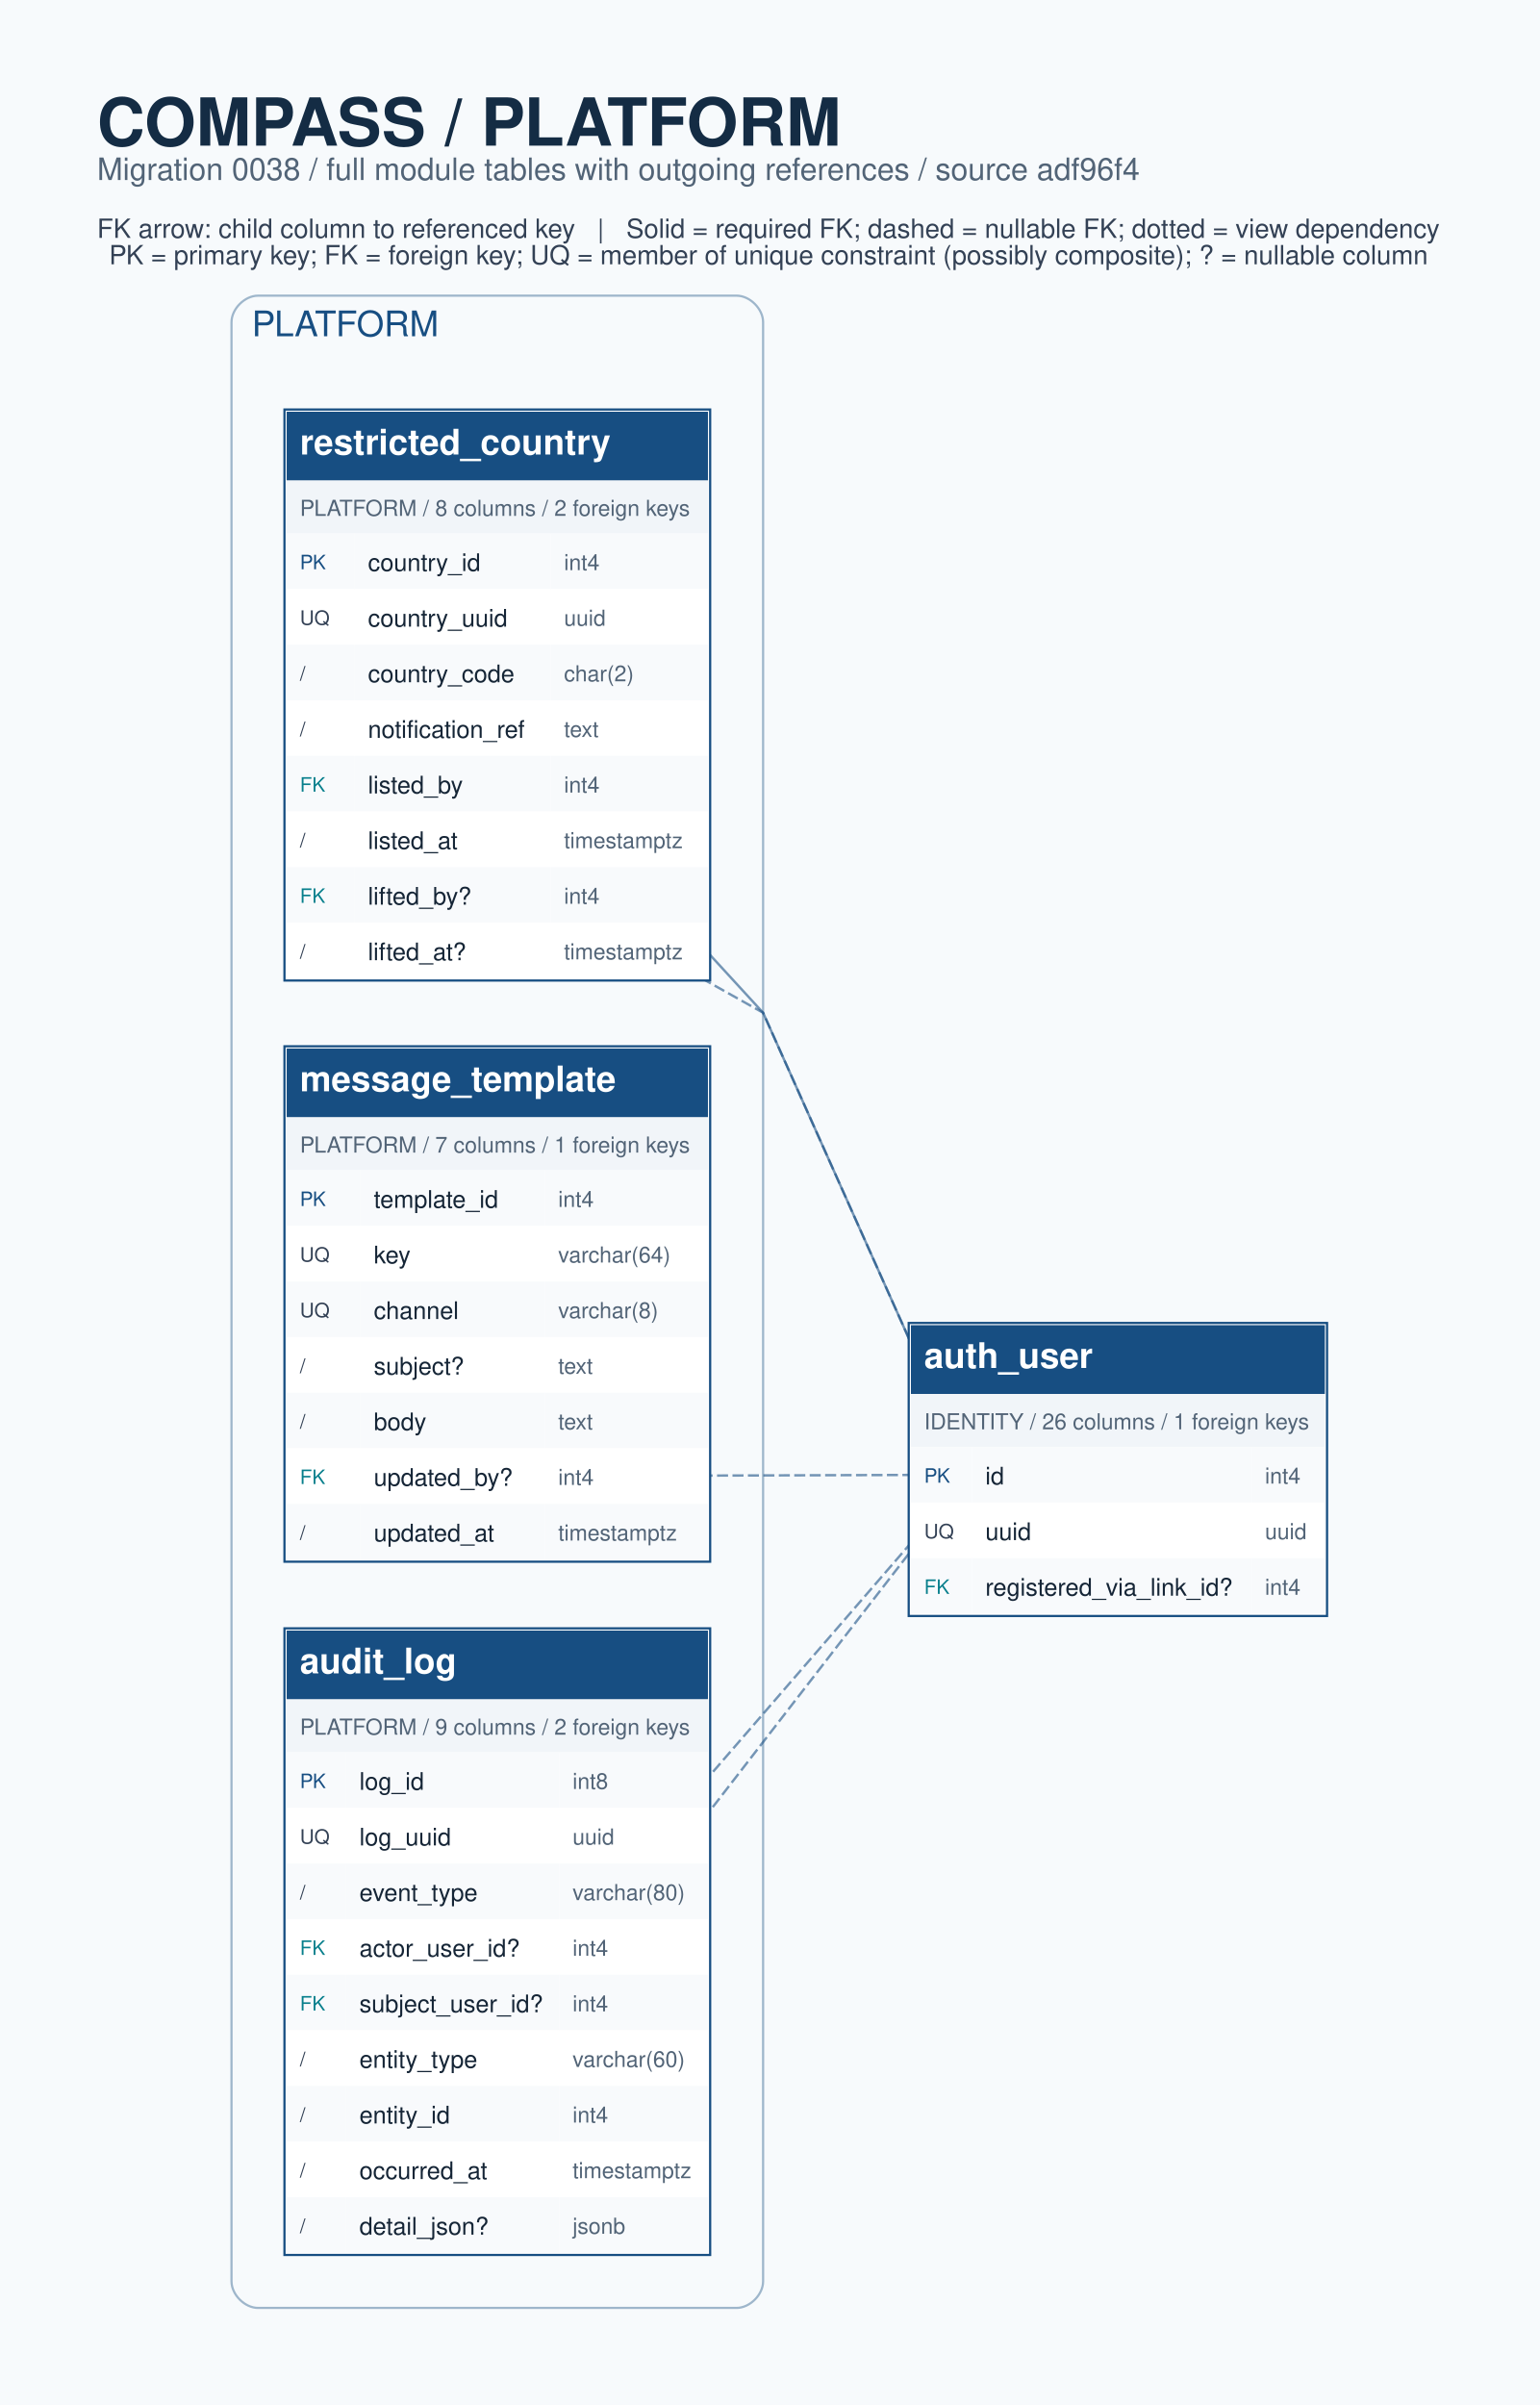
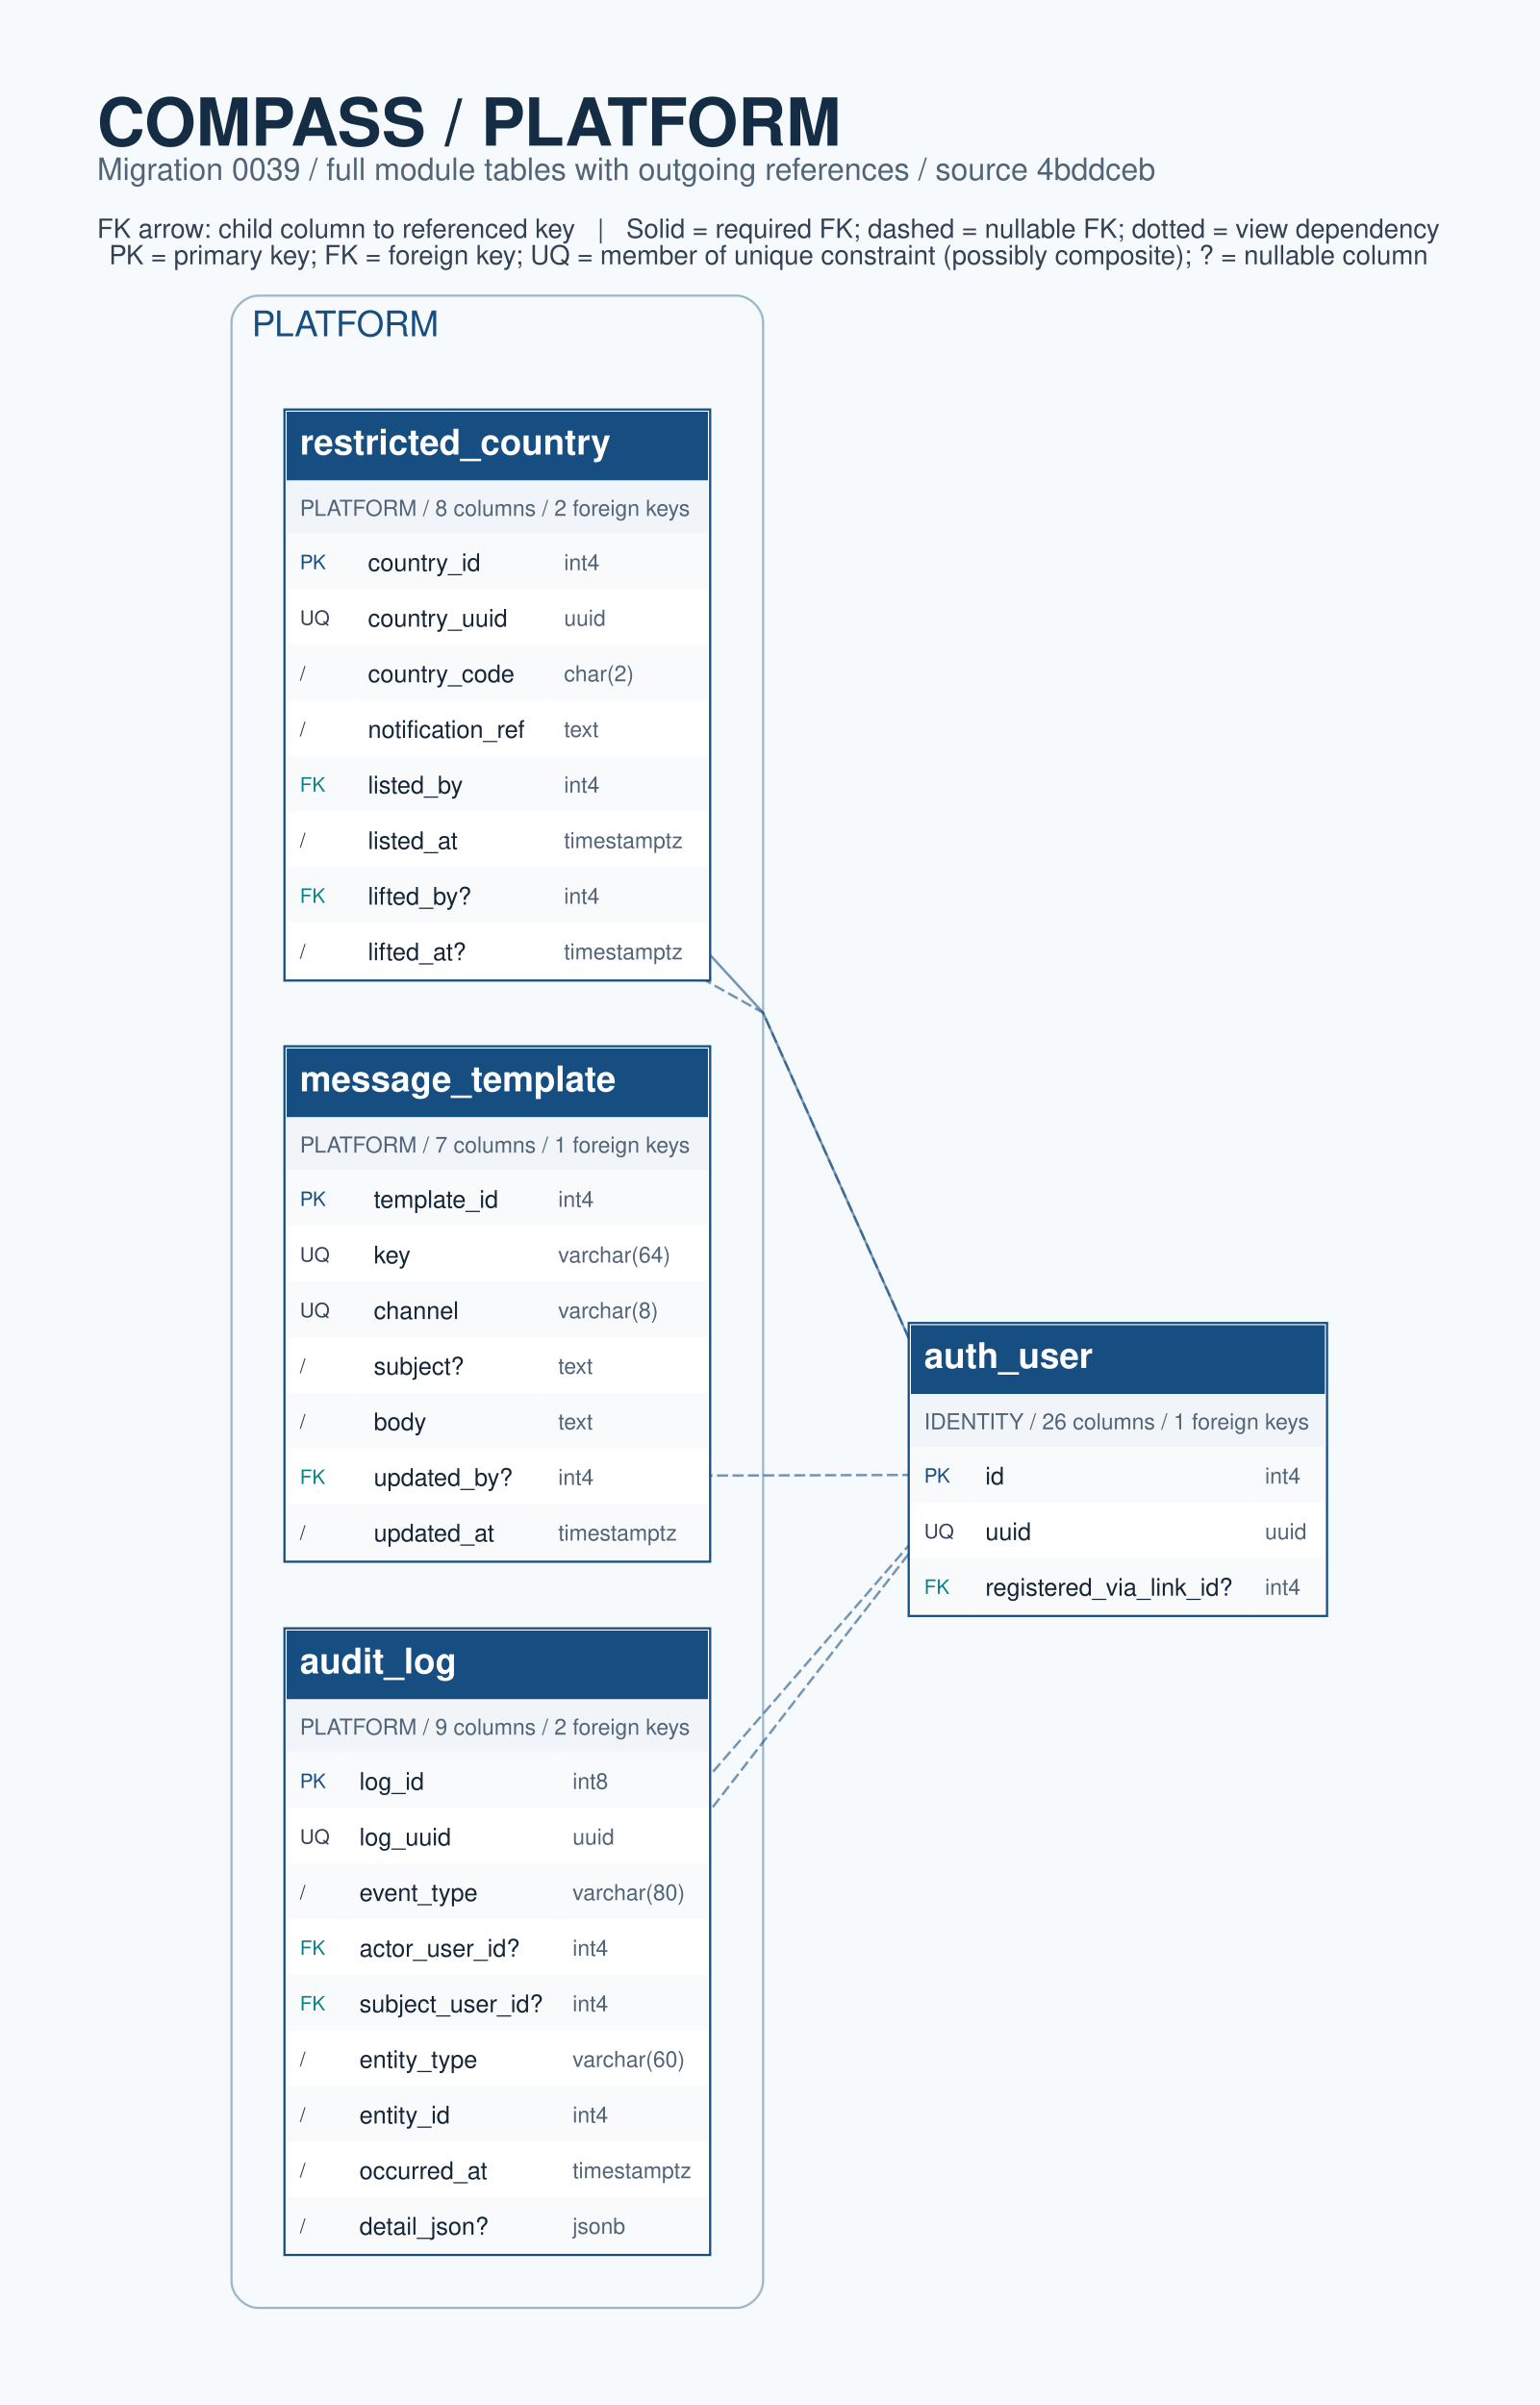
<svg xmlns="http://www.w3.org/2000/svg" xmlns:xlink="http://www.w3.org/1999/xlink" width="698pt" height="1090pt" viewBox="0.00 0.00 698.00 1090.00">
  <g id="graph0" class="graph" transform="scale(1 1) rotate(0) translate(36 1054)">
    <polygon fill="#f7fafc" stroke="none" points="-36,36 -36,-1054 662.45,-1054 662.45,36 -36,36" />
    <text xml:space="preserve" text-anchor="start" x="8" y="-988" font-family="Helvetica,sans-Serif" font-weight="bold" font-size="30.00" fill="#142c44">COMPASS / PLATFORM</text>
-     <text xml:space="preserve" text-anchor="start" x="8" y="-972.4" font-family="Helvetica,sans-Serif" font-size="14.00" fill="#526477">Migration 0038 / full module tables with outgoing references / source adf96f4</text>
+     <text xml:space="preserve" text-anchor="start" x="8" y="-972.4" font-family="Helvetica,sans-Serif" font-size="14.00" fill="#526477">Migration 0039 / full module tables with outgoing references / source 4bddceb</text>
    <text xml:space="preserve" text-anchor="start" x="8" y="-946.2" font-family="Helvetica,sans-Serif" font-size="12.00" fill="#334155">FK arrow: child column to referenced key   |   Solid = required FK; dashed = nullable FK; dotted = view dependency</text>
    <text xml:space="preserve" text-anchor="start" x="13.43" y="-934.2" font-family="Helvetica,sans-Serif" font-size="12.00" fill="#334155">PK = primary key; FK = foreign key; UQ = member of unique constraint (possibly composite); ? = nullable column</text>
    <g id="clust1" class="cluster">
      <path fill="#f7fafc" stroke="#174e82" stroke-opacity="0.396" d="M80.94,-8C80.94,-8 297.89,-8 297.89,-8 303.89,-8 309.89,-14 309.89,-20 309.89,-20 309.89,-908 309.89,-908 309.89,-914 303.89,-920 297.89,-920 297.89,-920 80.94,-920 80.94,-920 74.94,-920 68.94,-914 68.94,-908 68.94,-908 68.94,-20 68.94,-20 68.94,-14 74.94,-8 80.94,-8" />
      <text xml:space="preserve" text-anchor="middle" x="120.5" y="-901.6" font-family="Helvetica,sans-Serif" font-size="16.00" fill="#174e82">PLATFORM</text>
    </g>
    <g id="FK003" class="edge">
      <g id="a_FK003">
        <a xlink:title="FK003 / audit_log_actor_user_id_fkey / audit_log(actor_user_id) to auth_user(id) / FOREIGN KEY (actor_user_id) REFERENCES auth_user(id)">
          <path fill="none" stroke="#174e82" stroke-width="1.1" stroke-dasharray="5,2" stroke-opacity="0.584" d="M218.53,-171.6C218.53,-171.6 367.94,-344.34 398.29,-379.43" />
          <polygon fill="#174e82" fill-opacity="0.584" stroke="#174e82" stroke-width="1.1" stroke-opacity="0.584" points="396.56,-380.91 402.54,-384.34 400,-377.94 396.56,-380.91" />
        </a>
      </g>
    </g>
    <g id="FK004" class="edge">
      <g id="a_FK004">
        <a xlink:title="FK004 / audit_log_subject_user_id_fkey / audit_log(subject_user_id) to auth_user(id) / FOREIGN KEY (subject_user_id) REFERENCES auth_user(id)">
          <path fill="none" stroke="#174e82" stroke-width="1.1" stroke-dasharray="5,2" stroke-opacity="0.584" d="M218.53,-146.4C218.53,-146.4 369.24,-341.16 398.67,-379.2" />
          <polygon fill="#174e82" fill-opacity="0.584" stroke="#174e82" stroke-width="1.1" stroke-opacity="0.584" points="396.83,-380.53 402.61,-384.28 400.43,-377.75 396.83,-380.53" />
        </a>
      </g>
    </g>
    <g id="FK073" class="edge">
      <g id="a_FK073">
        <a xlink:title="FK073 / message_template_updated_by_fkey / message_template(updated_by) to auth_user(id) / FOREIGN KEY (updated_by) REFERENCES auth_user(id)">
          <path fill="none" stroke="#174e82" stroke-width="1.1" stroke-dasharray="5,2" stroke-opacity="0.584" d="M212.01,-385C212.01,-385 360.03,-385.46 395.88,-385.58" />
          <polygon fill="#174e82" fill-opacity="0.584" stroke="#174e82" stroke-width="1.1" stroke-opacity="0.584" points="395.45,-387.85 401.96,-385.59 395.47,-383.3 395.45,-387.85" />
        </a>
      </g>
    </g>
    <g id="FK105" class="edge">
      <g id="a_FK105">
        <a xlink:title="FK105 / restricted_country_lifted_by_fkey / restricted_country(lifted_by) to auth_user(id) / FOREIGN KEY (lifted_by) REFERENCES auth_user(id)">
          <path fill="none" stroke="#174e82" stroke-width="1.1" stroke-dasharray="5,2" stroke-opacity="0.584" d="M214.65,-648.4C214.65,-648.4 309.89,-595 309.89,-595 309.89,-595 383.92,-429.63 400.4,-392.81" />
          <polygon fill="#174e82" fill-opacity="0.584" stroke="#174e82" stroke-width="1.1" stroke-opacity="0.584" points="402.37,-393.98 402.94,-387.12 398.21,-392.12 402.37,-393.98" />
        </a>
      </g>
    </g>
    <g id="FK106" class="edge">
      <g id="a_FK106">
        <a xlink:title="FK106 / restricted_country_listed_by_fkey / restricted_country(listed_by) to auth_user(id) / FOREIGN KEY (listed_by) REFERENCES auth_user(id)">
          <path fill="none" stroke="#174e82" stroke-width="1.1" stroke-opacity="0.584" d="M214.65,-698.8C214.65,-698.8 309.89,-595 309.89,-595 309.89,-595 383.92,-429.63 400.4,-392.81" />
          <polygon fill="#174e82" fill-opacity="0.584" stroke="#174e82" stroke-width="1.1" stroke-opacity="0.584" points="402.37,-393.98 402.94,-387.12 398.21,-392.12 402.37,-393.98" />
        </a>
      </g>
    </g>
    <g id="table_audit_log" class="node">
      <g id="a_table_audit_log">
        <a xlink:href="../table_reference.md#audit-log" xlink:title="audit_log">
          <polygon fill="#ffffff" stroke="none" points="92.94,-32 92.94,-316 285.89,-316 285.89,-32 92.94,-32" />
          <polygon fill="none" stroke="#174e82" points="92.94,-32 92.94,-316 285.89,-316 285.89,-32 92.94,-32" />
          <polygon fill="#174e82" stroke="none" points="93.94,-283.8 93.94,-315 284.89,-315 284.89,-283.8 93.94,-283.8" />
          <text xml:space="preserve" text-anchor="start" x="99.94" y="-295.6" font-family="Helvetica,sans-Serif" font-weight="bold" font-size="16.00" fill="white">audit_log</text>
          <polygon fill="#f1f5f9" stroke="none" points="93.94,-259.8 93.94,-283.8 284.89,-283.8 284.89,-259.8 93.94,-259.8" />
          <text xml:space="preserve" text-anchor="start" x="99.94" y="-267.8" font-family="Helvetica,sans-Serif" font-size="10.00" fill="#526477">PLATFORM / 9 columns / 2 foreign keys</text>
          <polygon fill="#f8fafc" stroke="none" points="93.94,-234.6 93.94,-259.8 120.9,-259.8 120.9,-234.6 93.94,-234.6" />
          <text xml:space="preserve" text-anchor="start" x="99.94" y="-243.6" font-family="Helvetica,sans-Serif" font-size="9.00" fill="#174e82">PK</text>
          <polygon fill="#f8fafc" stroke="none" points="120.9,-234.6 120.9,-259.8 217.53,-259.8 217.53,-234.6 120.9,-234.6" />
          <text xml:space="preserve" text-anchor="start" x="126.9" y="-242.8" font-family="Helvetica,sans-Serif" font-size="11.00" fill="#152536">log_id</text>
          <polygon fill="#f8fafc" stroke="none" points="217.53,-234.6 217.53,-259.8 284.89,-259.8 284.89,-234.6 217.53,-234.6" />
          <text xml:space="preserve" text-anchor="start" x="223.53" y="-243.2" font-family="Helvetica,sans-Serif" font-size="10.00" fill="#526477">int8</text>
          <polygon fill="#ffffff" stroke="none" points="93.94,-209.4 93.94,-234.6 120.9,-234.6 120.9,-209.4 93.94,-209.4" />
          <text xml:space="preserve" text-anchor="start" x="99.94" y="-218.4" font-family="Helvetica,sans-Serif" font-size="9.00" fill="#334155">UQ</text>
          <polygon fill="#ffffff" stroke="none" points="120.9,-209.4 120.9,-234.6 217.53,-234.6 217.53,-209.4 120.9,-209.4" />
          <text xml:space="preserve" text-anchor="start" x="126.9" y="-217.6" font-family="Helvetica,sans-Serif" font-size="11.00" fill="#152536">log_uuid</text>
          <polygon fill="#ffffff" stroke="none" points="217.53,-209.4 217.53,-234.6 284.89,-234.6 284.89,-209.4 217.53,-209.4" />
          <text xml:space="preserve" text-anchor="start" x="223.53" y="-218" font-family="Helvetica,sans-Serif" font-size="10.00" fill="#526477">uuid</text>
          <polygon fill="#f8fafc" stroke="none" points="93.94,-184.2 93.94,-209.4 120.9,-209.4 120.9,-184.2 93.94,-184.2" />
          <text xml:space="preserve" text-anchor="start" x="99.94" y="-193.2" font-family="Helvetica,sans-Serif" font-size="9.00" fill="#334155">/</text>
          <polygon fill="#f8fafc" stroke="none" points="120.9,-184.2 120.9,-209.4 217.53,-209.4 217.53,-184.2 120.9,-184.2" />
          <text xml:space="preserve" text-anchor="start" x="126.9" y="-192.4" font-family="Helvetica,sans-Serif" font-size="11.00" fill="#152536">event_type</text>
          <polygon fill="#f8fafc" stroke="none" points="217.53,-184.2 217.53,-209.4 284.89,-209.4 284.89,-184.2 217.53,-184.2" />
          <text xml:space="preserve" text-anchor="start" x="223.53" y="-192.8" font-family="Helvetica,sans-Serif" font-size="10.00" fill="#526477">varchar(80)</text>
          <polygon fill="#ffffff" stroke="none" points="93.94,-159 93.94,-184.2 120.9,-184.2 120.9,-159 93.94,-159" />
          <text xml:space="preserve" text-anchor="start" x="99.94" y="-168" font-family="Helvetica,sans-Serif" font-size="9.00" fill="#087f8c">FK</text>
          <polygon fill="#ffffff" stroke="none" points="120.9,-159 120.9,-184.2 217.53,-184.2 217.53,-159 120.9,-159" />
          <text xml:space="preserve" text-anchor="start" x="126.9" y="-167.2" font-family="Helvetica,sans-Serif" font-size="11.00" fill="#152536">actor_user_id?</text>
          <polygon fill="#ffffff" stroke="none" points="217.53,-159 217.53,-184.2 284.89,-184.2 284.89,-159 217.53,-159" />
          <text xml:space="preserve" text-anchor="start" x="223.53" y="-167.6" font-family="Helvetica,sans-Serif" font-size="10.00" fill="#526477">int4</text>
          <polygon fill="#f8fafc" stroke="none" points="93.94,-133.8 93.94,-159 120.9,-159 120.9,-133.8 93.94,-133.8" />
          <text xml:space="preserve" text-anchor="start" x="99.94" y="-142.8" font-family="Helvetica,sans-Serif" font-size="9.00" fill="#087f8c">FK</text>
          <polygon fill="#f8fafc" stroke="none" points="120.9,-133.8 120.9,-159 217.53,-159 217.53,-133.8 120.9,-133.8" />
          <text xml:space="preserve" text-anchor="start" x="126.9" y="-142" font-family="Helvetica,sans-Serif" font-size="11.00" fill="#152536">subject_user_id?</text>
          <polygon fill="#f8fafc" stroke="none" points="217.53,-133.8 217.53,-159 284.89,-159 284.89,-133.8 217.53,-133.8" />
          <text xml:space="preserve" text-anchor="start" x="223.53" y="-142.4" font-family="Helvetica,sans-Serif" font-size="10.00" fill="#526477">int4</text>
          <polygon fill="#ffffff" stroke="none" points="93.94,-108.6 93.94,-133.8 120.9,-133.8 120.9,-108.6 93.94,-108.6" />
          <text xml:space="preserve" text-anchor="start" x="99.94" y="-117.6" font-family="Helvetica,sans-Serif" font-size="9.00" fill="#334155">/</text>
          <polygon fill="#ffffff" stroke="none" points="120.9,-108.6 120.9,-133.8 217.53,-133.8 217.53,-108.6 120.9,-108.6" />
          <text xml:space="preserve" text-anchor="start" x="126.9" y="-116.8" font-family="Helvetica,sans-Serif" font-size="11.00" fill="#152536">entity_type</text>
          <polygon fill="#ffffff" stroke="none" points="217.53,-108.6 217.53,-133.8 284.89,-133.8 284.89,-108.6 217.53,-108.6" />
          <text xml:space="preserve" text-anchor="start" x="223.53" y="-117.2" font-family="Helvetica,sans-Serif" font-size="10.00" fill="#526477">varchar(60)</text>
          <polygon fill="#f8fafc" stroke="none" points="93.94,-83.4 93.94,-108.6 120.9,-108.6 120.9,-83.4 93.94,-83.4" />
          <text xml:space="preserve" text-anchor="start" x="99.94" y="-92.4" font-family="Helvetica,sans-Serif" font-size="9.00" fill="#334155">/</text>
          <polygon fill="#f8fafc" stroke="none" points="120.9,-83.4 120.9,-108.6 217.53,-108.6 217.53,-83.4 120.9,-83.4" />
          <text xml:space="preserve" text-anchor="start" x="126.9" y="-91.6" font-family="Helvetica,sans-Serif" font-size="11.00" fill="#152536">entity_id</text>
          <polygon fill="#f8fafc" stroke="none" points="217.53,-83.4 217.53,-108.6 284.89,-108.6 284.89,-83.4 217.53,-83.4" />
          <text xml:space="preserve" text-anchor="start" x="223.53" y="-92" font-family="Helvetica,sans-Serif" font-size="10.00" fill="#526477">int4</text>
          <polygon fill="#ffffff" stroke="none" points="93.94,-58.2 93.94,-83.4 120.9,-83.4 120.9,-58.2 93.94,-58.2" />
          <text xml:space="preserve" text-anchor="start" x="99.94" y="-67.2" font-family="Helvetica,sans-Serif" font-size="9.00" fill="#334155">/</text>
          <polygon fill="#ffffff" stroke="none" points="120.9,-58.2 120.9,-83.4 217.53,-83.4 217.53,-58.2 120.9,-58.2" />
          <text xml:space="preserve" text-anchor="start" x="126.9" y="-66.4" font-family="Helvetica,sans-Serif" font-size="11.00" fill="#152536">occurred_at</text>
          <polygon fill="#ffffff" stroke="none" points="217.53,-58.2 217.53,-83.4 284.89,-83.4 284.89,-58.2 217.53,-58.2" />
          <text xml:space="preserve" text-anchor="start" x="223.53" y="-66.8" font-family="Helvetica,sans-Serif" font-size="10.00" fill="#526477">timestamptz</text>
          <polygon fill="#f8fafc" stroke="none" points="93.94,-33 93.94,-58.2 120.9,-58.2 120.9,-33 93.94,-33" />
          <text xml:space="preserve" text-anchor="start" x="99.94" y="-42" font-family="Helvetica,sans-Serif" font-size="9.00" fill="#334155">/</text>
          <polygon fill="#f8fafc" stroke="none" points="120.9,-33 120.9,-58.2 217.53,-58.2 217.53,-33 120.9,-33" />
          <text xml:space="preserve" text-anchor="start" x="126.9" y="-41.2" font-family="Helvetica,sans-Serif" font-size="11.00" fill="#152536">detail_json?</text>
          <polygon fill="#f8fafc" stroke="none" points="217.53,-33 217.53,-58.2 284.89,-58.2 284.89,-33 217.53,-33" />
          <text xml:space="preserve" text-anchor="start" x="223.53" y="-41.6" font-family="Helvetica,sans-Serif" font-size="10.00" fill="#526477">jsonb</text>
        </a>
      </g>
    </g>
    <g id="table_message_template" class="node">
      <g id="a_table_message_template">
        <a xlink:href="../table_reference.md#message-template" xlink:title="message_template">
          <polygon fill="#ffffff" stroke="none" points="92.94,-346.2 92.94,-579.8 285.89,-579.8 285.89,-346.2 92.94,-346.2" />
          <polygon fill="none" stroke="#174e82" points="92.94,-346.2 92.94,-579.8 285.89,-579.8 285.89,-346.2 92.94,-346.2" />
          <polygon fill="#174e82" stroke="none" points="93.94,-547.6 93.94,-578.8 284.89,-578.8 284.89,-547.6 93.94,-547.6" />
          <text xml:space="preserve" text-anchor="start" x="99.94" y="-559.4" font-family="Helvetica,sans-Serif" font-weight="bold" font-size="16.00" fill="white">message_template</text>
          <polygon fill="#f1f5f9" stroke="none" points="93.94,-523.6 93.94,-547.6 284.89,-547.6 284.89,-523.6 93.94,-523.6" />
          <text xml:space="preserve" text-anchor="start" x="99.94" y="-531.6" font-family="Helvetica,sans-Serif" font-size="10.00" fill="#526477">PLATFORM / 7 columns / 1 foreign keys</text>
          <polygon fill="#f8fafc" stroke="none" points="93.94,-498.4 93.94,-523.6 127.42,-523.6 127.42,-498.4 93.94,-498.4" />
          <text xml:space="preserve" text-anchor="start" x="99.94" y="-507.4" font-family="Helvetica,sans-Serif" font-size="9.00" fill="#174e82">PK</text>
          <polygon fill="#f8fafc" stroke="none" points="127.42,-498.4 127.42,-523.6 211.01,-523.6 211.01,-498.4 127.42,-498.4" />
          <text xml:space="preserve" text-anchor="start" x="133.42" y="-506.6" font-family="Helvetica,sans-Serif" font-size="11.00" fill="#152536">template_id</text>
          <polygon fill="#f8fafc" stroke="none" points="211.01,-498.4 211.01,-523.6 284.89,-523.6 284.89,-498.4 211.01,-498.4" />
          <text xml:space="preserve" text-anchor="start" x="217.01" y="-507" font-family="Helvetica,sans-Serif" font-size="10.00" fill="#526477">int4</text>
          <polygon fill="#ffffff" stroke="none" points="93.94,-473.2 93.94,-498.4 127.42,-498.4 127.42,-473.2 93.94,-473.2" />
          <text xml:space="preserve" text-anchor="start" x="99.94" y="-482.2" font-family="Helvetica,sans-Serif" font-size="9.00" fill="#334155">UQ</text>
          <polygon fill="#ffffff" stroke="none" points="127.42,-473.2 127.42,-498.4 211.01,-498.4 211.01,-473.2 127.42,-473.2" />
          <text xml:space="preserve" text-anchor="start" x="133.42" y="-481.4" font-family="Helvetica,sans-Serif" font-size="11.00" fill="#152536">key</text>
          <polygon fill="#ffffff" stroke="none" points="211.01,-473.2 211.01,-498.4 284.89,-498.4 284.89,-473.2 211.01,-473.2" />
          <text xml:space="preserve" text-anchor="start" x="217.01" y="-481.8" font-family="Helvetica,sans-Serif" font-size="10.00" fill="#526477">varchar(64)</text>
          <polygon fill="#f8fafc" stroke="none" points="93.94,-448 93.94,-473.2 127.42,-473.2 127.42,-448 93.94,-448" />
          <text xml:space="preserve" text-anchor="start" x="99.94" y="-457" font-family="Helvetica,sans-Serif" font-size="9.00" fill="#334155">UQ</text>
          <polygon fill="#f8fafc" stroke="none" points="127.42,-448 127.42,-473.2 211.01,-473.2 211.01,-448 127.42,-448" />
          <text xml:space="preserve" text-anchor="start" x="133.42" y="-456.2" font-family="Helvetica,sans-Serif" font-size="11.00" fill="#152536">channel</text>
          <polygon fill="#f8fafc" stroke="none" points="211.01,-448 211.01,-473.2 284.89,-473.2 284.89,-448 211.01,-448" />
          <text xml:space="preserve" text-anchor="start" x="217.01" y="-456.6" font-family="Helvetica,sans-Serif" font-size="10.00" fill="#526477">varchar(8)</text>
          <polygon fill="#ffffff" stroke="none" points="93.94,-422.8 93.94,-448 127.42,-448 127.42,-422.8 93.94,-422.8" />
          <text xml:space="preserve" text-anchor="start" x="99.94" y="-431.8" font-family="Helvetica,sans-Serif" font-size="9.00" fill="#334155">/</text>
          <polygon fill="#ffffff" stroke="none" points="127.42,-422.8 127.42,-448 211.01,-448 211.01,-422.8 127.42,-422.8" />
          <text xml:space="preserve" text-anchor="start" x="133.42" y="-431" font-family="Helvetica,sans-Serif" font-size="11.00" fill="#152536">subject?</text>
          <polygon fill="#ffffff" stroke="none" points="211.01,-422.8 211.01,-448 284.89,-448 284.89,-422.8 211.01,-422.8" />
          <text xml:space="preserve" text-anchor="start" x="217.01" y="-431.4" font-family="Helvetica,sans-Serif" font-size="10.00" fill="#526477">text</text>
          <polygon fill="#f8fafc" stroke="none" points="93.94,-397.6 93.94,-422.8 127.42,-422.8 127.42,-397.6 93.94,-397.6" />
          <text xml:space="preserve" text-anchor="start" x="99.94" y="-406.6" font-family="Helvetica,sans-Serif" font-size="9.00" fill="#334155">/</text>
          <polygon fill="#f8fafc" stroke="none" points="127.42,-397.6 127.42,-422.8 211.01,-422.8 211.01,-397.6 127.42,-397.6" />
          <text xml:space="preserve" text-anchor="start" x="133.42" y="-405.8" font-family="Helvetica,sans-Serif" font-size="11.00" fill="#152536">body</text>
          <polygon fill="#f8fafc" stroke="none" points="211.01,-397.6 211.01,-422.8 284.89,-422.8 284.89,-397.6 211.01,-397.6" />
          <text xml:space="preserve" text-anchor="start" x="217.01" y="-406.2" font-family="Helvetica,sans-Serif" font-size="10.00" fill="#526477">text</text>
          <polygon fill="#ffffff" stroke="none" points="93.94,-372.4 93.94,-397.6 127.42,-397.6 127.42,-372.4 93.94,-372.4" />
          <text xml:space="preserve" text-anchor="start" x="99.94" y="-381.4" font-family="Helvetica,sans-Serif" font-size="9.00" fill="#087f8c">FK</text>
          <polygon fill="#ffffff" stroke="none" points="127.42,-372.4 127.42,-397.6 211.01,-397.6 211.01,-372.4 127.42,-372.4" />
          <text xml:space="preserve" text-anchor="start" x="133.42" y="-380.6" font-family="Helvetica,sans-Serif" font-size="11.00" fill="#152536">updated_by?</text>
          <polygon fill="#ffffff" stroke="none" points="211.01,-372.4 211.01,-397.6 284.89,-397.6 284.89,-372.4 211.01,-372.4" />
          <text xml:space="preserve" text-anchor="start" x="217.01" y="-381" font-family="Helvetica,sans-Serif" font-size="10.00" fill="#526477">int4</text>
          <polygon fill="#f8fafc" stroke="none" points="93.94,-347.2 93.94,-372.4 127.42,-372.4 127.42,-347.2 93.94,-347.2" />
          <text xml:space="preserve" text-anchor="start" x="99.94" y="-356.2" font-family="Helvetica,sans-Serif" font-size="9.00" fill="#334155">/</text>
          <polygon fill="#f8fafc" stroke="none" points="127.42,-347.2 127.42,-372.4 211.01,-372.4 211.01,-347.2 127.42,-347.2" />
          <text xml:space="preserve" text-anchor="start" x="133.42" y="-355.4" font-family="Helvetica,sans-Serif" font-size="11.00" fill="#152536">updated_at</text>
          <polygon fill="#f8fafc" stroke="none" points="211.01,-347.2 211.01,-372.4 284.89,-372.4 284.89,-347.2 211.01,-347.2" />
          <text xml:space="preserve" text-anchor="start" x="217.01" y="-355.8" font-family="Helvetica,sans-Serif" font-size="10.00" fill="#526477">timestamptz</text>
        </a>
      </g>
    </g>
    <g id="table_restricted_country" class="node">
      <g id="a_table_restricted_country">
        <a xlink:href="../table_reference.md#restricted-country" xlink:title="restricted_country">
          <polygon fill="#ffffff" stroke="none" points="92.94,-609.6 92.94,-868.4 285.89,-868.4 285.89,-609.6 92.94,-609.6" />
          <polygon fill="none" stroke="#174e82" points="92.94,-609.6 92.94,-868.4 285.89,-868.4 285.89,-609.6 92.94,-609.6" />
          <polygon fill="#174e82" stroke="none" points="93.94,-836.2 93.94,-867.4 284.89,-867.4 284.89,-836.2 93.94,-836.2" />
          <text xml:space="preserve" text-anchor="start" x="99.94" y="-848" font-family="Helvetica,sans-Serif" font-weight="bold" font-size="16.00" fill="white">restricted_country</text>
          <polygon fill="#f1f5f9" stroke="none" points="93.94,-812.2 93.94,-836.2 284.89,-836.2 284.89,-812.2 93.94,-812.2" />
          <text xml:space="preserve" text-anchor="start" x="99.94" y="-820.2" font-family="Helvetica,sans-Serif" font-size="10.00" fill="#526477">PLATFORM / 8 columns / 2 foreign keys</text>
          <polygon fill="#f8fafc" stroke="none" points="93.94,-787 93.94,-812.2 124.78,-812.2 124.78,-787 93.94,-787" />
          <text xml:space="preserve" text-anchor="start" x="99.94" y="-796" font-family="Helvetica,sans-Serif" font-size="9.00" fill="#174e82">PK</text>
          <polygon fill="#f8fafc" stroke="none" points="124.78,-787 124.78,-812.2 213.65,-812.2 213.65,-787 124.78,-787" />
          <text xml:space="preserve" text-anchor="start" x="130.78" y="-795.2" font-family="Helvetica,sans-Serif" font-size="11.00" fill="#152536">country_id</text>
          <polygon fill="#f8fafc" stroke="none" points="213.65,-787 213.65,-812.2 284.89,-812.2 284.89,-787 213.65,-787" />
          <text xml:space="preserve" text-anchor="start" x="219.65" y="-795.6" font-family="Helvetica,sans-Serif" font-size="10.00" fill="#526477">int4</text>
          <polygon fill="#ffffff" stroke="none" points="93.94,-761.8 93.94,-787 124.78,-787 124.78,-761.8 93.94,-761.8" />
          <text xml:space="preserve" text-anchor="start" x="99.94" y="-770.8" font-family="Helvetica,sans-Serif" font-size="9.00" fill="#334155">UQ</text>
          <polygon fill="#ffffff" stroke="none" points="124.78,-761.8 124.78,-787 213.65,-787 213.65,-761.8 124.78,-761.8" />
          <text xml:space="preserve" text-anchor="start" x="130.78" y="-770" font-family="Helvetica,sans-Serif" font-size="11.00" fill="#152536">country_uuid</text>
          <polygon fill="#ffffff" stroke="none" points="213.65,-761.8 213.65,-787 284.89,-787 284.89,-761.8 213.65,-761.8" />
          <text xml:space="preserve" text-anchor="start" x="219.65" y="-770.4" font-family="Helvetica,sans-Serif" font-size="10.00" fill="#526477">uuid</text>
          <polygon fill="#f8fafc" stroke="none" points="93.94,-736.6 93.94,-761.8 124.78,-761.8 124.78,-736.6 93.94,-736.6" />
          <text xml:space="preserve" text-anchor="start" x="99.94" y="-745.6" font-family="Helvetica,sans-Serif" font-size="9.00" fill="#334155">/</text>
          <polygon fill="#f8fafc" stroke="none" points="124.78,-736.6 124.78,-761.8 213.65,-761.8 213.65,-736.6 124.78,-736.6" />
          <text xml:space="preserve" text-anchor="start" x="130.78" y="-744.8" font-family="Helvetica,sans-Serif" font-size="11.00" fill="#152536">country_code</text>
          <polygon fill="#f8fafc" stroke="none" points="213.65,-736.6 213.65,-761.8 284.89,-761.8 284.89,-736.6 213.65,-736.6" />
          <text xml:space="preserve" text-anchor="start" x="219.65" y="-745.2" font-family="Helvetica,sans-Serif" font-size="10.00" fill="#526477">char(2)</text>
          <polygon fill="#ffffff" stroke="none" points="93.94,-711.4 93.94,-736.6 124.78,-736.6 124.78,-711.4 93.94,-711.4" />
          <text xml:space="preserve" text-anchor="start" x="99.94" y="-720.4" font-family="Helvetica,sans-Serif" font-size="9.00" fill="#334155">/</text>
          <polygon fill="#ffffff" stroke="none" points="124.78,-711.4 124.78,-736.6 213.65,-736.6 213.65,-711.4 124.78,-711.4" />
          <text xml:space="preserve" text-anchor="start" x="130.78" y="-719.6" font-family="Helvetica,sans-Serif" font-size="11.00" fill="#152536">notification_ref</text>
          <polygon fill="#ffffff" stroke="none" points="213.65,-711.4 213.65,-736.6 284.89,-736.6 284.89,-711.4 213.65,-711.4" />
          <text xml:space="preserve" text-anchor="start" x="219.65" y="-720" font-family="Helvetica,sans-Serif" font-size="10.00" fill="#526477">text</text>
          <polygon fill="#f8fafc" stroke="none" points="93.94,-686.2 93.94,-711.4 124.78,-711.4 124.78,-686.2 93.94,-686.2" />
          <text xml:space="preserve" text-anchor="start" x="99.94" y="-695.2" font-family="Helvetica,sans-Serif" font-size="9.00" fill="#087f8c">FK</text>
          <polygon fill="#f8fafc" stroke="none" points="124.78,-686.2 124.78,-711.4 213.65,-711.4 213.65,-686.2 124.78,-686.2" />
          <text xml:space="preserve" text-anchor="start" x="130.78" y="-694.4" font-family="Helvetica,sans-Serif" font-size="11.00" fill="#152536">listed_by</text>
          <polygon fill="#f8fafc" stroke="none" points="213.65,-686.2 213.65,-711.4 284.89,-711.4 284.89,-686.2 213.65,-686.2" />
          <text xml:space="preserve" text-anchor="start" x="219.65" y="-694.8" font-family="Helvetica,sans-Serif" font-size="10.00" fill="#526477">int4</text>
          <polygon fill="#ffffff" stroke="none" points="93.94,-661 93.94,-686.2 124.78,-686.2 124.78,-661 93.94,-661" />
          <text xml:space="preserve" text-anchor="start" x="99.94" y="-670" font-family="Helvetica,sans-Serif" font-size="9.00" fill="#334155">/</text>
          <polygon fill="#ffffff" stroke="none" points="124.78,-661 124.78,-686.2 213.65,-686.2 213.65,-661 124.78,-661" />
          <text xml:space="preserve" text-anchor="start" x="130.78" y="-669.2" font-family="Helvetica,sans-Serif" font-size="11.00" fill="#152536">listed_at</text>
          <polygon fill="#ffffff" stroke="none" points="213.65,-661 213.65,-686.2 284.89,-686.2 284.89,-661 213.65,-661" />
          <text xml:space="preserve" text-anchor="start" x="219.65" y="-669.6" font-family="Helvetica,sans-Serif" font-size="10.00" fill="#526477">timestamptz</text>
          <polygon fill="#f8fafc" stroke="none" points="93.94,-635.8 93.94,-661 124.78,-661 124.78,-635.8 93.94,-635.8" />
          <text xml:space="preserve" text-anchor="start" x="99.94" y="-644.8" font-family="Helvetica,sans-Serif" font-size="9.00" fill="#087f8c">FK</text>
          <polygon fill="#f8fafc" stroke="none" points="124.78,-635.8 124.78,-661 213.65,-661 213.65,-635.8 124.78,-635.8" />
          <text xml:space="preserve" text-anchor="start" x="130.78" y="-644" font-family="Helvetica,sans-Serif" font-size="11.00" fill="#152536">lifted_by?</text>
          <polygon fill="#f8fafc" stroke="none" points="213.65,-635.8 213.65,-661 284.89,-661 284.89,-635.8 213.65,-635.8" />
          <text xml:space="preserve" text-anchor="start" x="219.65" y="-644.4" font-family="Helvetica,sans-Serif" font-size="10.00" fill="#526477">int4</text>
          <polygon fill="#ffffff" stroke="none" points="93.94,-610.6 93.94,-635.8 124.78,-635.8 124.78,-610.6 93.94,-610.6" />
          <text xml:space="preserve" text-anchor="start" x="99.94" y="-619.6" font-family="Helvetica,sans-Serif" font-size="9.00" fill="#334155">/</text>
          <polygon fill="#ffffff" stroke="none" points="124.78,-610.6 124.78,-635.8 213.65,-635.8 213.65,-610.6 124.78,-610.6" />
          <text xml:space="preserve" text-anchor="start" x="130.78" y="-618.8" font-family="Helvetica,sans-Serif" font-size="11.00" fill="#152536">lifted_at?</text>
          <polygon fill="#ffffff" stroke="none" points="213.65,-610.6 213.65,-635.8 284.89,-635.8 284.89,-610.6 213.65,-610.6" />
          <text xml:space="preserve" text-anchor="start" x="219.65" y="-619.2" font-family="Helvetica,sans-Serif" font-size="10.00" fill="#526477">timestamptz</text>
        </a>
      </g>
    </g>
    <g id="table_auth_user" class="node">
      <g id="a_table_auth_user">
        <a xlink:href="../table_reference.md#auth-user" xlink:title="auth_user">
          <polygon fill="#ffffff" stroke="none" points="375.89,-321.6 375.89,-454.4 565.51,-454.4 565.51,-321.6 375.89,-321.6" />
          <polygon fill="none" stroke="#174e82" points="375.89,-321.6 375.89,-454.4 565.51,-454.4 565.51,-321.6 375.89,-321.6" />
          <polygon fill="#174e82" stroke="none" points="376.89,-422.2 376.89,-453.4 564.51,-453.4 564.51,-422.2 376.89,-422.2" />
          <text xml:space="preserve" text-anchor="start" x="382.89" y="-434" font-family="Helvetica,sans-Serif" font-weight="bold" font-size="16.00" fill="white">auth_user</text>
          <polygon fill="#f1f5f9" stroke="none" points="376.89,-398.2 376.89,-422.2 564.51,-422.2 564.51,-398.2 376.89,-398.2" />
          <text xml:space="preserve" text-anchor="start" x="382.89" y="-406.2" font-family="Helvetica,sans-Serif" font-size="10.00" fill="#526477">IDENTITY / 26 columns / 1 foreign keys</text>
          <polygon fill="#f8fafc" stroke="none" points="376.89,-373 376.89,-398.2 404.62,-398.2 404.62,-373 376.89,-373" />
          <text xml:space="preserve" text-anchor="start" x="382.89" y="-382" font-family="Helvetica,sans-Serif" font-size="9.00" fill="#174e82">PK</text>
          <polygon fill="#f8fafc" stroke="none" points="404.62,-373 404.62,-398.2 531.37,-398.2 531.37,-373 404.62,-373" />
          <text xml:space="preserve" text-anchor="start" x="410.62" y="-381.2" font-family="Helvetica,sans-Serif" font-size="11.00" fill="#152536">id</text>
          <polygon fill="#f8fafc" stroke="none" points="531.37,-373 531.37,-398.2 564.51,-398.2 564.51,-373 531.37,-373" />
          <text xml:space="preserve" text-anchor="start" x="537.37" y="-381.6" font-family="Helvetica,sans-Serif" font-size="10.00" fill="#526477">int4</text>
          <polygon fill="#ffffff" stroke="none" points="376.89,-347.8 376.89,-373 404.62,-373 404.62,-347.8 376.89,-347.8" />
          <text xml:space="preserve" text-anchor="start" x="382.89" y="-356.8" font-family="Helvetica,sans-Serif" font-size="9.00" fill="#334155">UQ</text>
          <polygon fill="#ffffff" stroke="none" points="404.62,-347.8 404.62,-373 531.37,-373 531.37,-347.8 404.62,-347.8" />
          <text xml:space="preserve" text-anchor="start" x="410.62" y="-356" font-family="Helvetica,sans-Serif" font-size="11.00" fill="#152536">uuid</text>
          <polygon fill="#ffffff" stroke="none" points="531.37,-347.8 531.37,-373 564.51,-373 564.51,-347.8 531.37,-347.8" />
          <text xml:space="preserve" text-anchor="start" x="537.37" y="-356.4" font-family="Helvetica,sans-Serif" font-size="10.00" fill="#526477">uuid</text>
          <polygon fill="#f8fafc" stroke="none" points="376.89,-322.6 376.89,-347.8 404.62,-347.8 404.62,-322.6 376.89,-322.6" />
          <text xml:space="preserve" text-anchor="start" x="382.89" y="-331.6" font-family="Helvetica,sans-Serif" font-size="9.00" fill="#087f8c">FK</text>
          <polygon fill="#f8fafc" stroke="none" points="404.62,-322.6 404.62,-347.8 531.37,-347.8 531.37,-322.6 404.62,-322.6" />
          <text xml:space="preserve" text-anchor="start" x="410.62" y="-330.8" font-family="Helvetica,sans-Serif" font-size="11.00" fill="#152536">registered_via_link_id?</text>
          <polygon fill="#f8fafc" stroke="none" points="531.37,-322.6 531.37,-347.8 564.51,-347.8 564.51,-322.6 531.37,-322.6" />
          <text xml:space="preserve" text-anchor="start" x="537.37" y="-331.2" font-family="Helvetica,sans-Serif" font-size="10.00" fill="#526477">int4</text>
        </a>
      </g>
    </g>
  </g>
</svg>
